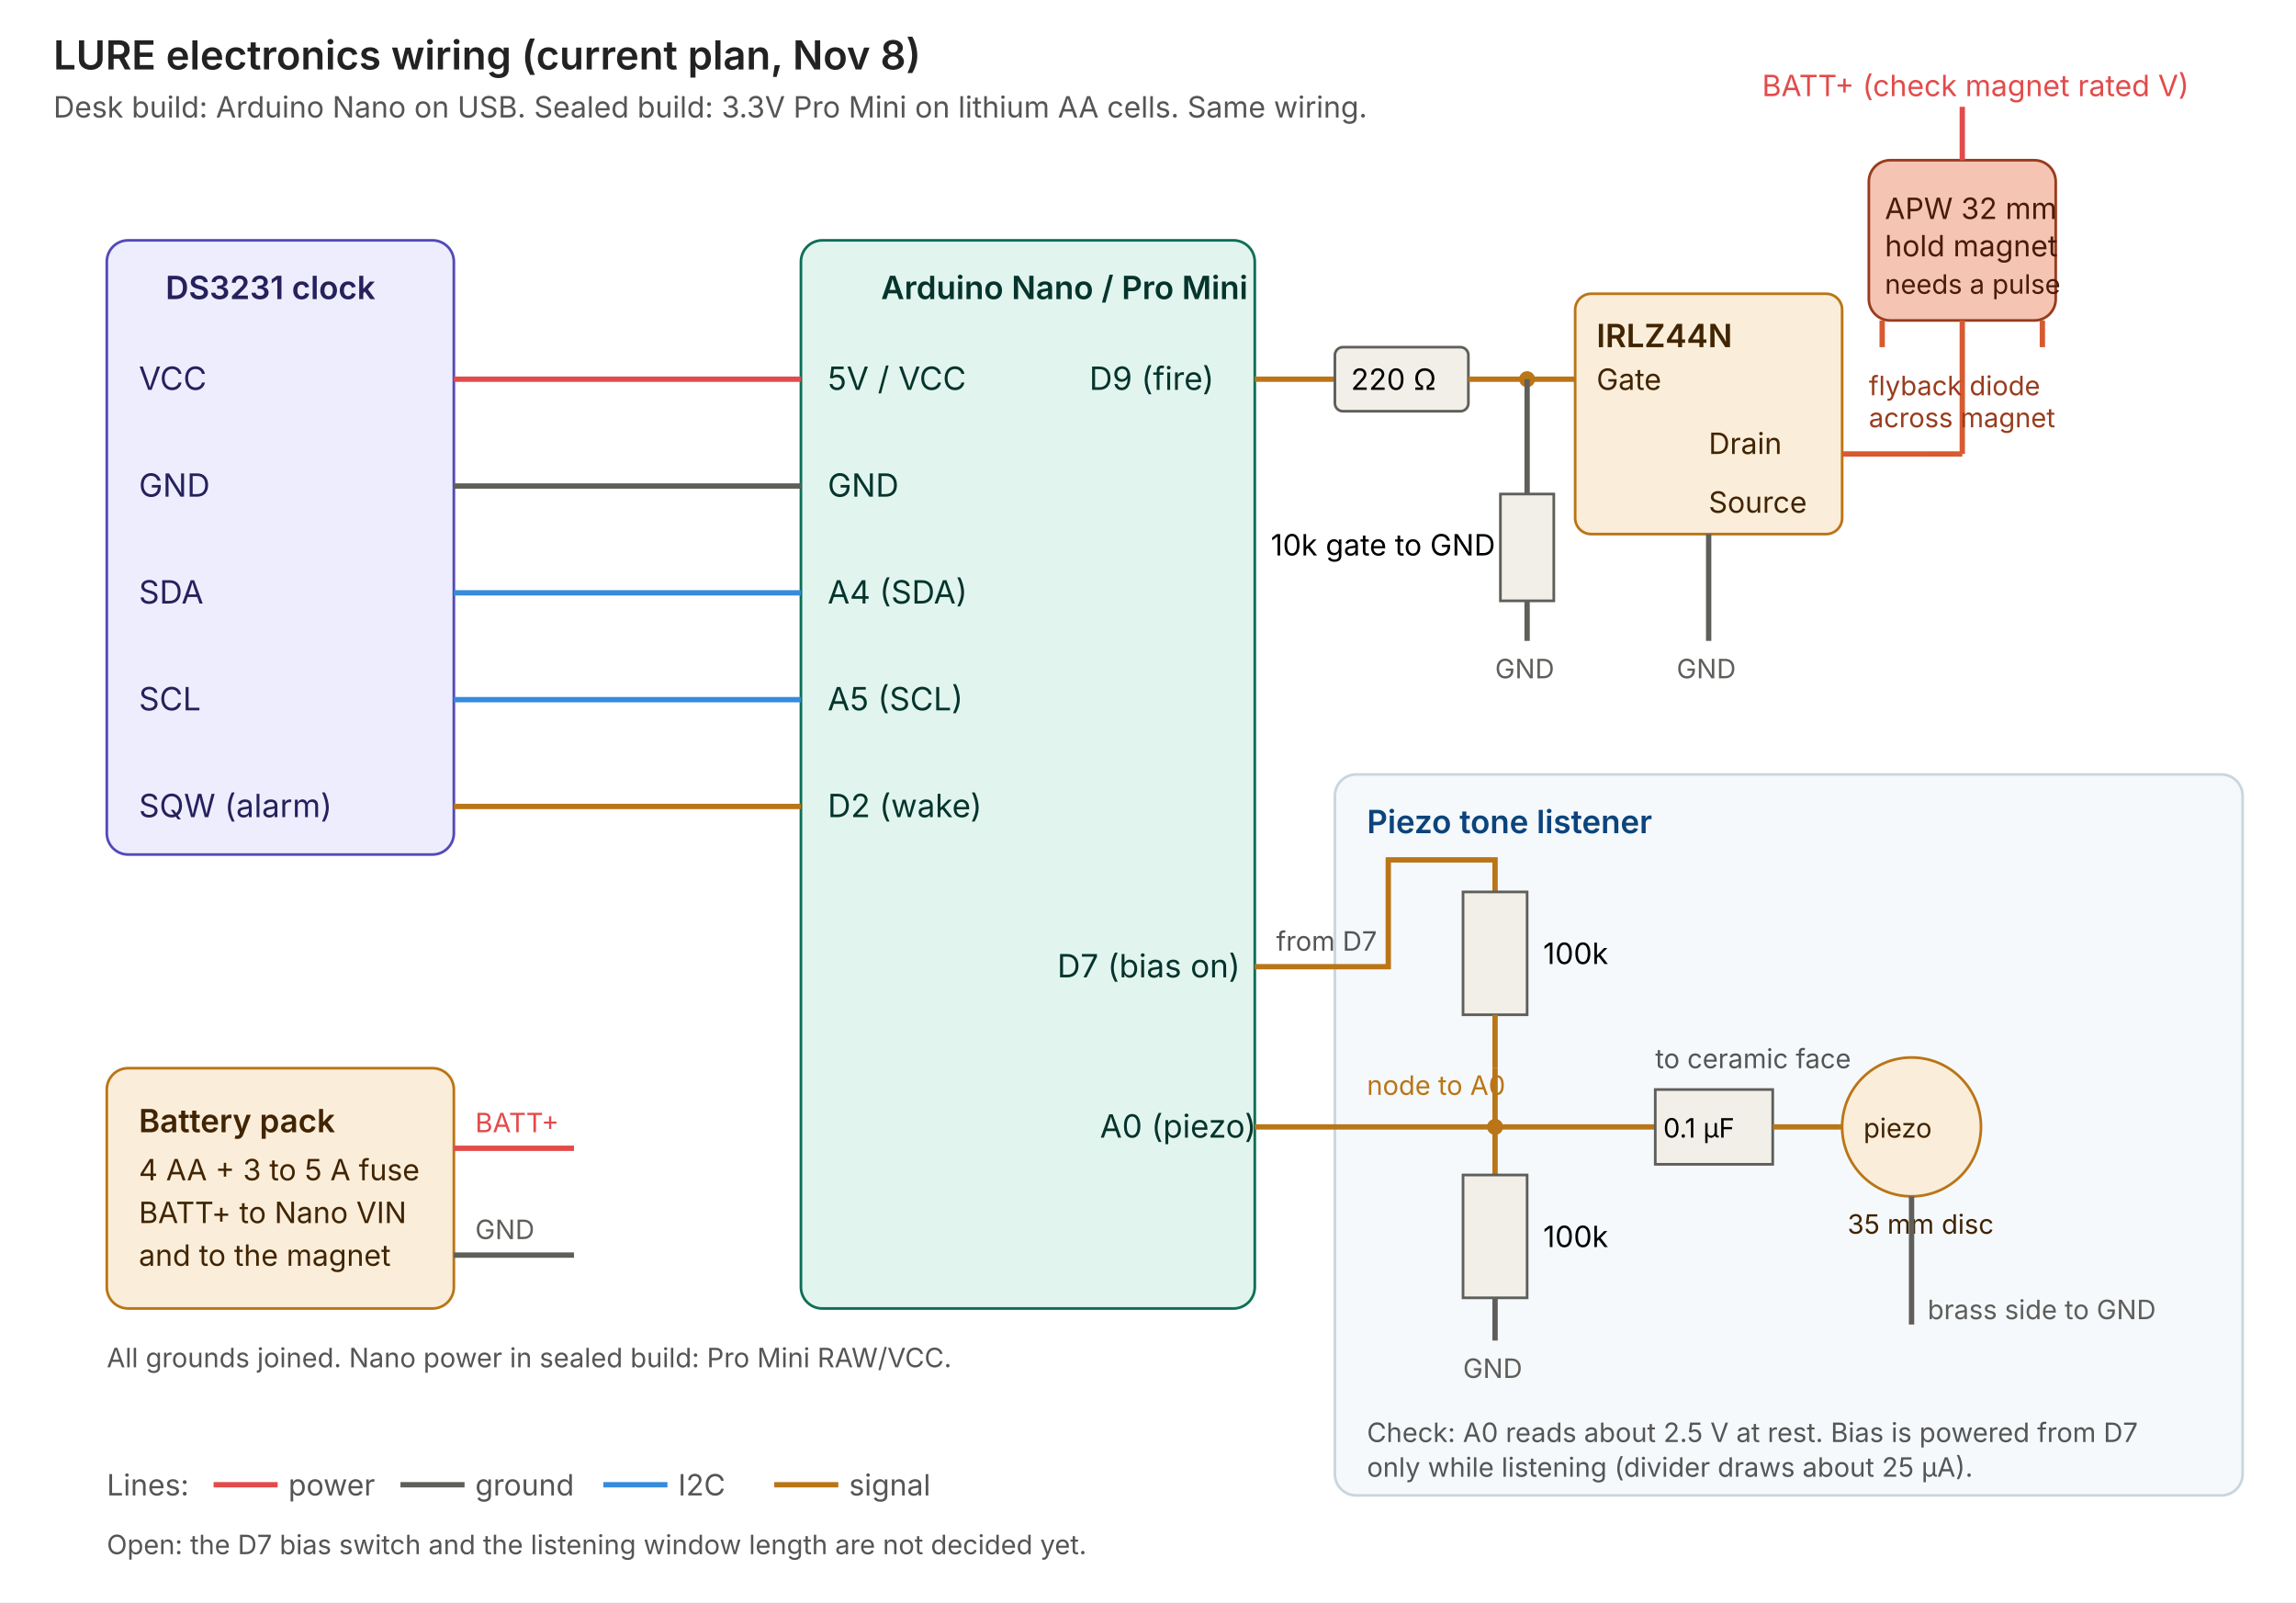
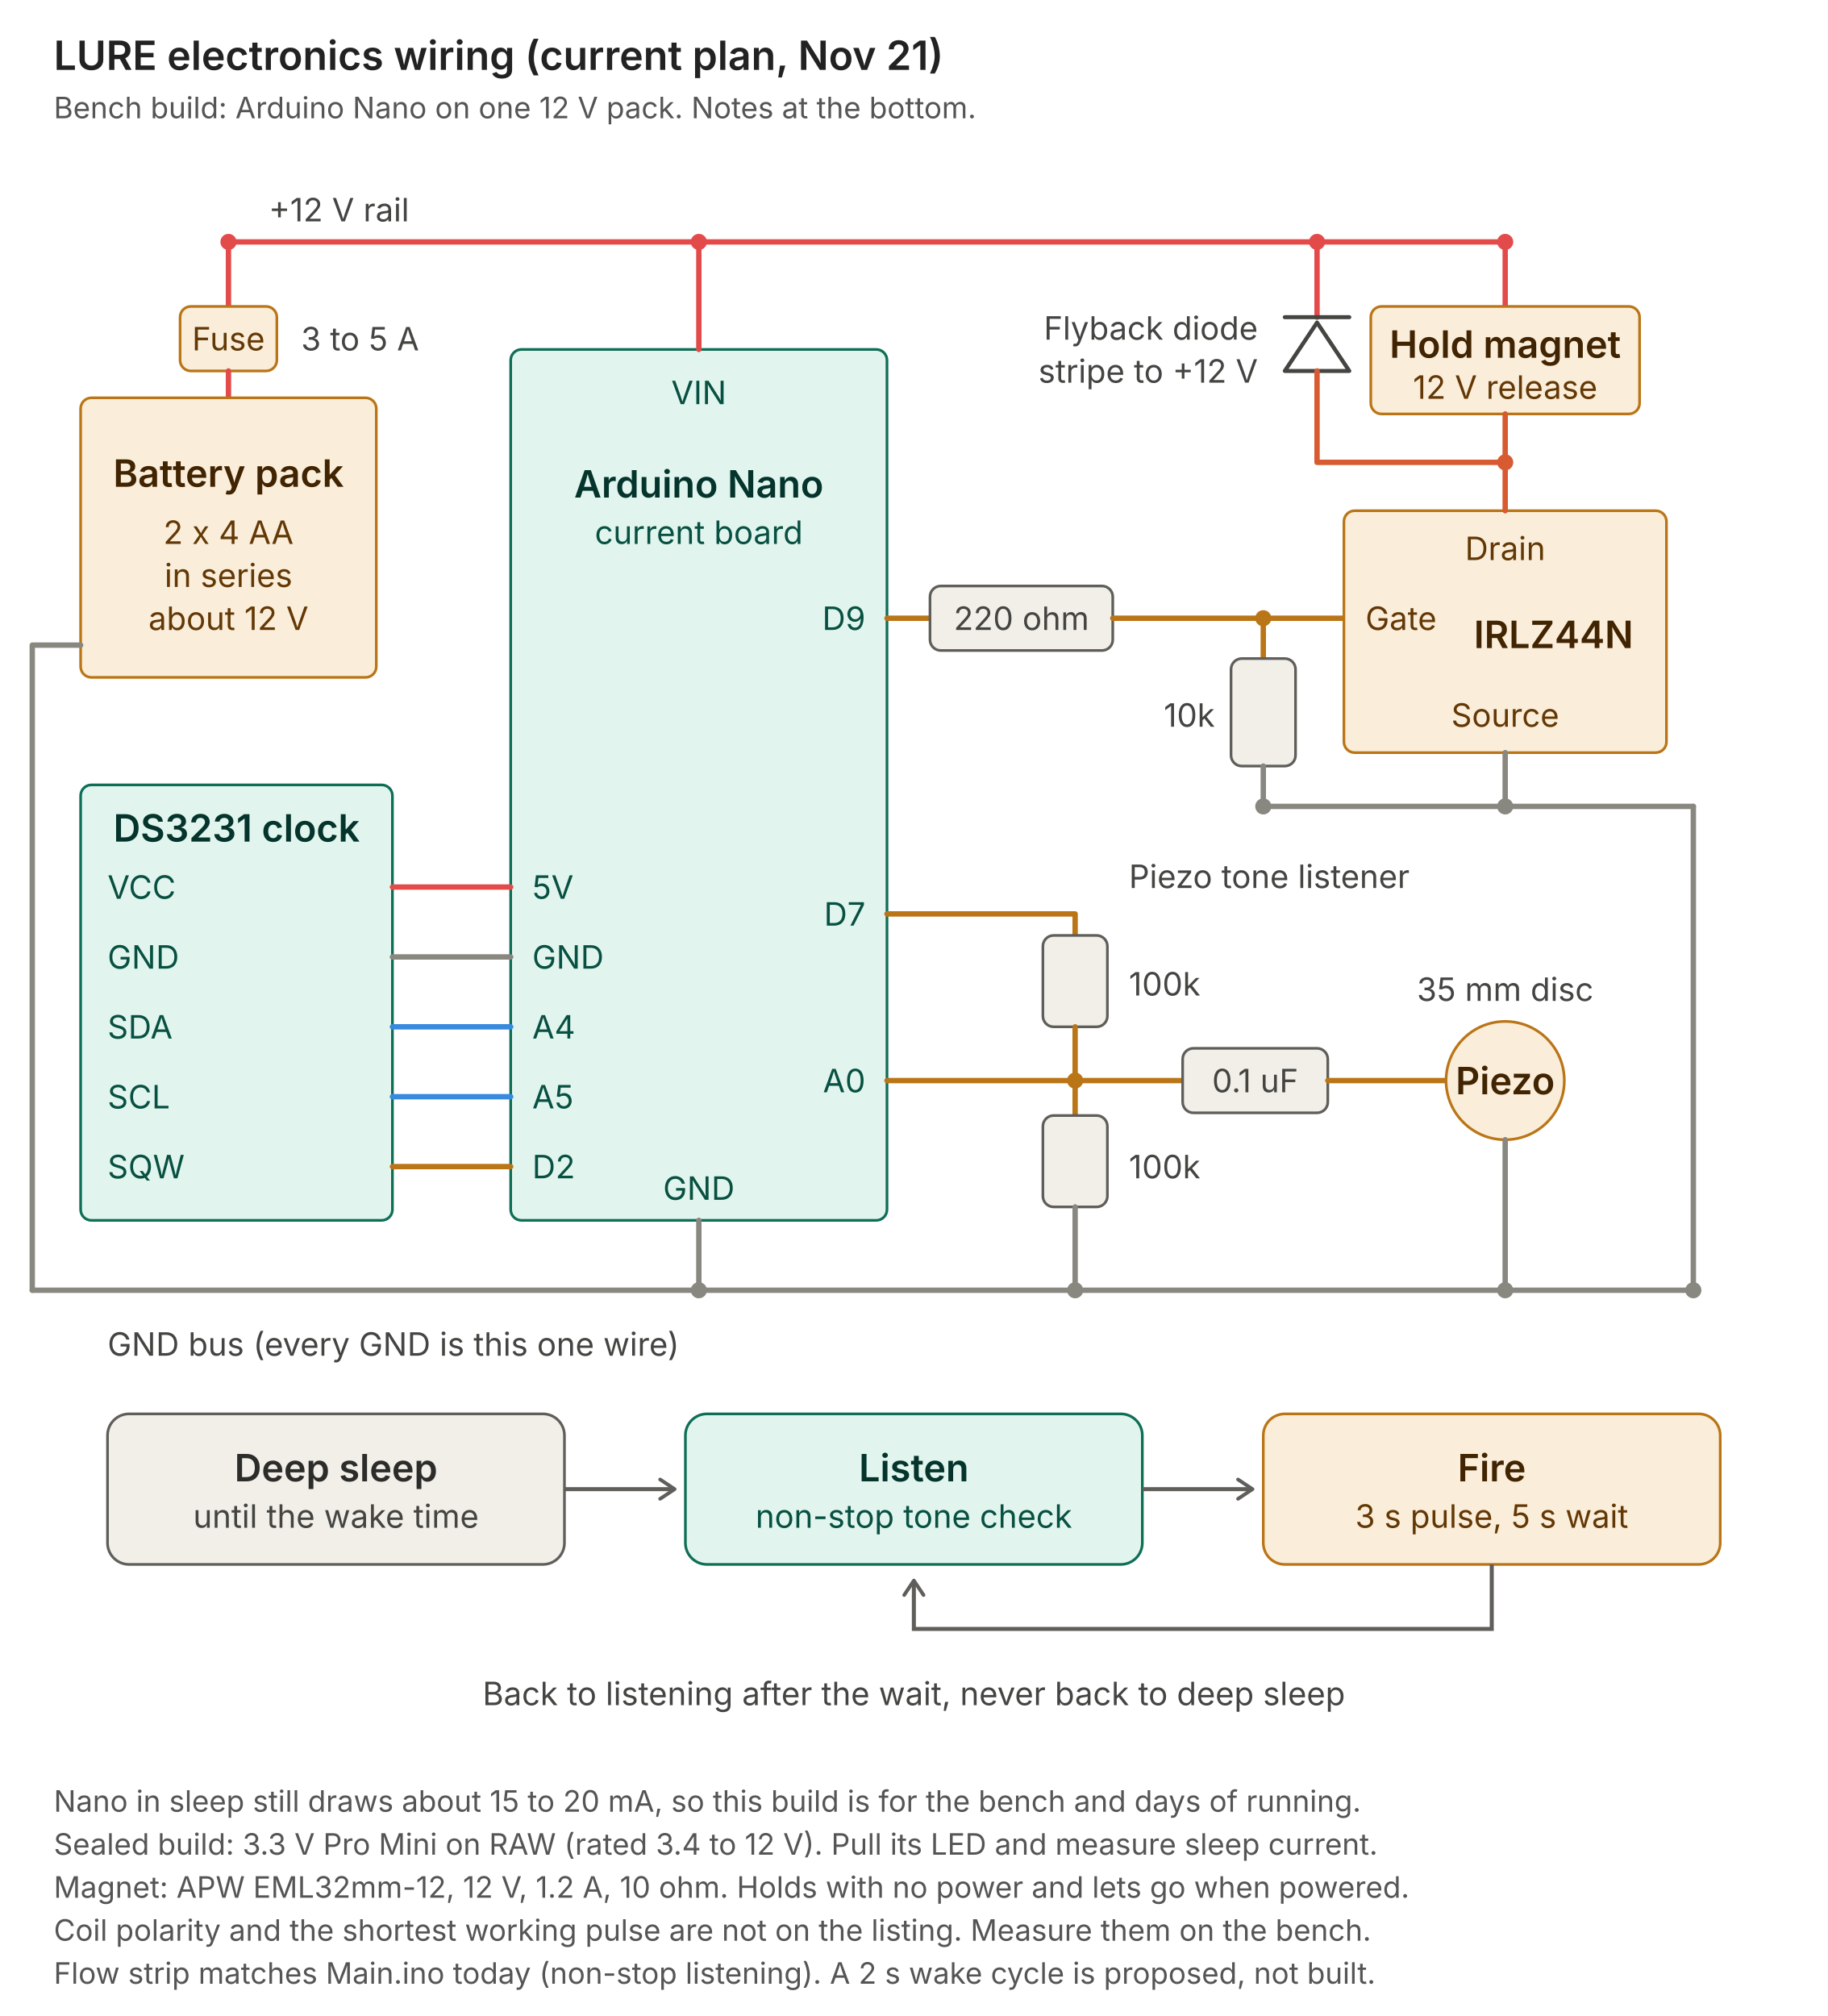
- <svg xmlns="http://www.w3.org/2000/svg" viewBox="0 0 860 600" font-family="system-ui, -apple-system, Segoe UI, sans-serif" font-size="12">
-   <rect width="860" height="600" fill="#ffffff" />
-   <text x="20" y="26" font-size="15" font-weight="600" fill="#222">LURE electronics wiring (current plan, Nov 8)</text>
-   <text x="20" y="44" font-size="11" fill="#555">Desk build: Arduino Nano on USB. Sealed build: 3.3V Pro Mini on lithium AA cells. Same wiring.</text>
-   <rect x="40" y="90" width="130" height="230" rx="8" fill="#eeedfe" stroke="#534ab7" />
-   <text x="62" y="112" font-weight="600" fill="#26215c">DS3231 clock</text>
-   <text x="52" y="146" fill="#26215c">VCC</text>
-   <text x="52" y="186" fill="#26215c">GND</text>
-   <text x="52" y="226" fill="#26215c">SDA</text>
-   <text x="52" y="266" fill="#26215c">SCL</text>
-   <text x="52" y="306" fill="#26215c">SQW (alarm)</text>
-   <rect x="300" y="90" width="170" height="400" rx="8" fill="#e1f5ee" stroke="#0f6e56" />
-   <text x="330" y="112" font-weight="600" fill="#04342c">Arduino Nano / Pro Mini</text>
-   <text x="310" y="146" fill="#04342c">5V / VCC</text>
-   <text x="310" y="186" fill="#04342c">GND</text>
-   <text x="310" y="226" fill="#04342c">A4 (SDA)</text>
-   <text x="310" y="266" fill="#04342c">A5 (SCL)</text>
-   <text x="310" y="306" fill="#04342c">D2 (wake)</text>
-   <text x="408" y="146" fill="#04342c">D9 (fire)</text>
-   <text x="396" y="366" fill="#04342c">D7 (bias on)</text>
-   <text x="412" y="426" fill="#04342c">A0 (piezo)</text>
-   <line x1="170" y1="142" x2="300" y2="142" stroke="#e24b4a" stroke-width="2" />
-   <line x1="170" y1="182" x2="300" y2="182" stroke="#5f5e5a" stroke-width="2" />
-   <line x1="170" y1="222" x2="300" y2="222" stroke="#378add" stroke-width="2" />
-   <line x1="170" y1="262" x2="300" y2="262" stroke="#378add" stroke-width="2" />
-   <line x1="170" y1="302" x2="300" y2="302" stroke="#ba7517" stroke-width="2" />
-   <line x1="470" y1="142" x2="500" y2="142" stroke="#ba7517" stroke-width="2" />
-   <rect x="500" y="130" width="50" height="24" rx="3" fill="#f1efe8" stroke="#5f5e5a" />
-   <text x="506" y="146" font-size="11">220 Ω</text>
-   <line x1="550" y1="142" x2="590" y2="142" stroke="#ba7517" stroke-width="2" />
-   <circle cx="572" cy="142" r="3" fill="#ba7517" />
-   <line x1="572" y1="142" x2="572" y2="185" stroke="#5f5e5a" stroke-width="2" />
-   <rect x="562" y="185" width="20" height="40" fill="#f1efe8" stroke="#5f5e5a" />
-   <text x="476" y="208" font-size="11">10k gate to GND</text>
-   <line x1="572" y1="225" x2="572" y2="240" stroke="#5f5e5a" stroke-width="2" />
-   <text x="560" y="254" font-size="10" fill="#5f5e5a">GND</text>
-   <rect x="590" y="110" width="100" height="90" rx="6" fill="#faeeda" stroke="#ba7517" />
-   <text x="598" y="130" font-weight="600" fill="#412402">IRLZ44N</text>
-   <text x="598" y="146" font-size="11" fill="#412402">Gate</text>
-   <text x="640" y="170" font-size="11" fill="#412402">Drain</text>
-   <text x="640" y="192" font-size="11" fill="#412402">Source</text>
-   <line x1="690" y1="170" x2="720" y2="170" stroke="#d85a30" stroke-width="2" />
-   <rect x="700" y="60" width="70" height="60" rx="8" fill="#f5c4b3" stroke="#993c1d" />
-   <text x="706" y="82" font-size="11" fill="#4a1b0c">APW 32 mm</text>
-   <text x="706" y="96" font-size="11" fill="#4a1b0c">hold magnet</text>
-   <text x="706" y="110" font-size="10" fill="#4a1b0c">needs a pulse</text>
-   <line x1="735" y1="120" x2="735" y2="170" stroke="#d85a30" stroke-width="2" />
-   <line x1="720" y1="170" x2="735" y2="170" stroke="#d85a30" stroke-width="2" />
-   <line x1="735" y1="60" x2="735" y2="40" stroke="#e24b4a" stroke-width="2" />
-   <text x="660" y="36" font-size="11" fill="#e24b4a">BATT+ (check magnet rated V)</text>
-   <line x1="705" y1="120" x2="705" y2="130" stroke="#d85a30" stroke-width="2" />
-   <line x1="765" y1="120" x2="765" y2="130" stroke="#d85a30" stroke-width="2" />
-   <text x="700" y="148" font-size="10" fill="#993c1d">flyback diode</text>
-   <text x="700" y="160" font-size="10" fill="#993c1d">across magnet</text>
-   <line x1="640" y1="200" x2="640" y2="240" stroke="#5f5e5a" stroke-width="2" />
-   <text x="628" y="254" font-size="10" fill="#5f5e5a">GND</text>
-   <rect x="40" y="400" width="130" height="90" rx="8" fill="#faeeda" stroke="#ba7517" />
-   <text x="52" y="424" font-weight="600" fill="#412402">Battery pack</text>
-   <text x="52" y="442" font-size="11" fill="#412402">4 AA + 3 to 5 A fuse</text>
-   <text x="52" y="458" font-size="11" fill="#412402">BATT+ to Nano VIN</text>
-   <text x="52" y="474" font-size="11" fill="#412402">and to the magnet</text>
-   <line x1="170" y1="430" x2="215" y2="430" stroke="#e24b4a" stroke-width="2" />
-   <text x="178" y="424" font-size="10" fill="#e24b4a">BATT+</text>
-   <line x1="170" y1="470" x2="215" y2="470" stroke="#5f5e5a" stroke-width="2" />
-   <text x="178" y="464" font-size="10" fill="#5f5e5a">GND</text>
-   <text x="40" y="512" font-size="10" fill="#555">All grounds joined. Nano power in sealed build: Pro Mini RAW/VCC.</text>
-   <rect x="500" y="290" width="340" height="270" rx="8" fill="#f5f9fc" stroke="#c9d6df" />
-   <text x="512" y="312" font-weight="600" fill="#0c447c">Piezo tone listener</text>
-   <line x1="470" y1="422" x2="560" y2="422" stroke="#ba7517" stroke-width="2" />
-   <path d="M470 362 L520 362 L520 322 L560 322 L560 334" fill="none" stroke="#ba7517" stroke-width="2" />
-   <rect x="548" y="334" width="24" height="46" fill="#f1efe8" stroke="#5f5e5a" />
-   <text x="578" y="361" font-size="11">100k</text>
-   <line x1="560" y1="380" x2="560" y2="400" stroke="#ba7517" stroke-width="2" />
-   <circle cx="560" cy="422" r="3" fill="#ba7517" />
-   <line x1="560" y1="400" x2="560" y2="422" stroke="#ba7517" stroke-width="2" />
-   <line x1="560" y1="422" x2="560" y2="440" stroke="#ba7517" stroke-width="2" />
-   <rect x="548" y="440" width="24" height="46" fill="#f1efe8" stroke="#5f5e5a" />
-   <text x="578" y="467" font-size="11">100k</text>
-   <line x1="560" y1="486" x2="560" y2="502" stroke="#5f5e5a" stroke-width="2" />
-   <text x="548" y="516" font-size="10" fill="#5f5e5a">GND</text>
-   <text x="478" y="356" font-size="10" fill="#555">from D7</text>
-   <line x1="560" y1="422" x2="620" y2="422" stroke="#ba7517" stroke-width="2" />
-   <rect x="620" y="408" width="44" height="28" fill="#f1efe8" stroke="#5f5e5a" />
-   <text x="623" y="426" font-size="10">0.1 µF</text>
-   <line x1="664" y1="422" x2="690" y2="422" stroke="#ba7517" stroke-width="2" />
-   <circle cx="716" cy="422" r="26" fill="#faeeda" stroke="#ba7517" />
-   <text x="698" y="426" font-size="10" fill="#412402">piezo</text>
-   <text x="692" y="462" font-size="10" fill="#412402">35 mm disc</text>
-   <line x1="716" y1="448" x2="716" y2="496" stroke="#5f5e5a" stroke-width="2" />
-   <text x="722" y="494" font-size="10" fill="#5f5e5a">brass side to GND</text>
-   <text x="620" y="400" font-size="10" fill="#555">to ceramic face</text>
-   <text x="512" y="540" font-size="10" fill="#555">Check: A0 reads about 2.5 V at rest. Bias is powered from D7</text>
-   <text x="512" y="553" font-size="10" fill="#555">only while listening (divider draws about 25 µA).</text>
-   <text x="512" y="410" font-size="10" fill="#ba7517">node to A0</text>
-   <text x="40" y="560" font-size="11" fill="#555">Lines:</text>
-   <line x1="80" y1="556" x2="104" y2="556" stroke="#e24b4a" stroke-width="2" />
-   <text x="108" y="560" font-size="11" fill="#555">power</text>
-   <line x1="150" y1="556" x2="174" y2="556" stroke="#5f5e5a" stroke-width="2" />
-   <text x="178" y="560" font-size="11" fill="#555">ground</text>
-   <line x1="226" y1="556" x2="250" y2="556" stroke="#378add" stroke-width="2" />
-   <text x="254" y="560" font-size="11" fill="#555">I2C</text>
-   <line x1="290" y1="556" x2="314" y2="556" stroke="#ba7517" stroke-width="2" />
-   <text x="318" y="560" font-size="11" fill="#555">signal</text>
-   <text x="40" y="582" font-size="10" fill="#555">Open: the D7 bias switch and the listening window length are not decided yet.</text>
+ <svg xmlns="http://www.w3.org/2000/svg" viewBox="0 0 680 750" font-family="system-ui, -apple-system, Segoe UI, sans-serif" font-size="12">
+   <defs>
+     <marker id="lure-arrow" viewBox="0 0 10 10" refX="8" refY="5" markerWidth="6" markerHeight="6" orient="auto-start-reverse">
+       <path d="M2 1L8 5L2 9" fill="none" stroke="context-stroke" stroke-width="1.5" stroke-linecap="round" stroke-linejoin="round" />
+     </marker>
+   </defs>
+   <rect width="680" height="750" fill="#ffffff" />
+   <text x="20" y="26" font-size="15" font-weight="600" fill="#222">LURE electronics wiring (current plan, Nov 21)</text>
+   <text x="20" y="44" font-size="11" fill="#555">Bench build: Arduino Nano on one 12 V pack. Notes at the bottom.</text>
+   <g transform="translate(0,30)">
+     <text x="100" y="48" font-size="12" font-weight="400" fill="#444441" text-anchor="start" dominant-baseline="central">+12 V rail</text>
+     <line x1="85" y1="60" x2="560" y2="60" stroke="#e24b4a" stroke-width="2" stroke-linecap="round" />
+     <circle cx="85" cy="60" r="3" fill="#e24b4a" />
+     <circle cx="260" cy="60" r="3" fill="#e24b4a" />
+     <circle cx="490" cy="60" r="3" fill="#e24b4a" />
+     <circle cx="560" cy="60" r="3" fill="#e24b4a" />
+     <line x1="85" y1="60" x2="85" y2="84" stroke="#e24b4a" stroke-width="2" stroke-linecap="round" />
+     <rect x="67" y="84" width="36" height="24" rx="4" fill="#faeeda" stroke="#ba7517" />
+     <text x="85" y="96" font-size="12" font-weight="400" fill="#633806" text-anchor="middle" dominant-baseline="central">Fuse</text>
+     <text x="112" y="96" font-size="12" font-weight="400" fill="#444441" text-anchor="start" dominant-baseline="central">3 to 5 A</text>
+     <line x1="85" y1="108" x2="85" y2="118" stroke="#e24b4a" stroke-width="2" stroke-linecap="round" />
+     <rect x="30" y="118" width="110" height="104" rx="4" fill="#faeeda" stroke="#ba7517" />
+     <text x="85" y="146" font-size="14" font-weight="600" fill="#412402" text-anchor="middle" dominant-baseline="central">Battery pack</text>
+     <text x="85" y="168" font-size="12" font-weight="400" fill="#633806" text-anchor="middle" dominant-baseline="central">2 x 4 AA</text>
+     <text x="85" y="184" font-size="12" font-weight="400" fill="#633806" text-anchor="middle" dominant-baseline="central">in series</text>
+     <text x="85" y="200" font-size="12" font-weight="400" fill="#633806" text-anchor="middle" dominant-baseline="central">about 12 V</text>
+     <path d="M30 210 L12 210 L12 450" fill="none" stroke="#888780" stroke-width="2" stroke-linecap="round" stroke-linejoin="round" />
+     <line x1="12" y1="450" x2="630" y2="450" stroke="#888780" stroke-width="2" stroke-linecap="round" />
+     <text x="40" y="470" font-size="12" font-weight="400" fill="#444441" text-anchor="start" dominant-baseline="central">GND bus (every GND is this one wire)</text>
+     <rect x="30" y="262" width="116" height="162" rx="4" fill="#e1f5ee" stroke="#0f6e56" />
+     <text x="88" y="278" font-size="14" font-weight="600" fill="#04342c" text-anchor="middle" dominant-baseline="central">DS3231 clock</text>
+     <text x="40" y="300" font-size="12" font-weight="400" fill="#085041" text-anchor="start" dominant-baseline="central">VCC</text>
+     <text x="40" y="326" font-size="12" font-weight="400" fill="#085041" text-anchor="start" dominant-baseline="central">GND</text>
+     <text x="40" y="352" font-size="12" font-weight="400" fill="#085041" text-anchor="start" dominant-baseline="central">SDA</text>
+     <text x="40" y="378" font-size="12" font-weight="400" fill="#085041" text-anchor="start" dominant-baseline="central">SCL</text>
+     <text x="40" y="404" font-size="12" font-weight="400" fill="#085041" text-anchor="start" dominant-baseline="central">SQW</text>
+     <rect x="190" y="100" width="140" height="324" rx="4" fill="#e1f5ee" stroke="#0f6e56" />
+     <text x="260" y="116" font-size="12" font-weight="400" fill="#085041" text-anchor="middle" dominant-baseline="central">VIN</text>
+     <text x="260" y="150" font-size="14" font-weight="600" fill="#04342c" text-anchor="middle" dominant-baseline="central">Arduino Nano</text>
+     <text x="260" y="168" font-size="12" font-weight="400" fill="#085041" text-anchor="middle" dominant-baseline="central">current board</text>
+     <text x="322" y="200" font-size="12" font-weight="400" fill="#085041" text-anchor="end" dominant-baseline="central">D9</text>
+     <text x="198" y="300" font-size="12" font-weight="400" fill="#085041" text-anchor="start" dominant-baseline="central">5V</text>
+     <text x="198" y="326" font-size="12" font-weight="400" fill="#085041" text-anchor="start" dominant-baseline="central">GND</text>
+     <text x="198" y="352" font-size="12" font-weight="400" fill="#085041" text-anchor="start" dominant-baseline="central">A4</text>
+     <text x="198" y="378" font-size="12" font-weight="400" fill="#085041" text-anchor="start" dominant-baseline="central">A5</text>
+     <text x="198" y="404" font-size="12" font-weight="400" fill="#085041" text-anchor="start" dominant-baseline="central">D2</text>
+     <text x="322" y="310" font-size="12" font-weight="400" fill="#085041" text-anchor="end" dominant-baseline="central">D7</text>
+     <text x="322" y="372" font-size="12" font-weight="400" fill="#085041" text-anchor="end" dominant-baseline="central">A0</text>
+     <text x="260" y="412" font-size="12" font-weight="400" fill="#085041" text-anchor="middle" dominant-baseline="central">GND</text>
+     <line x1="260" y1="60" x2="260" y2="100" stroke="#e24b4a" stroke-width="2" stroke-linecap="round" />
+     <line x1="260" y1="424" x2="260" y2="450" stroke="#888780" stroke-width="2" stroke-linecap="round" />
+     <circle cx="260" cy="450" r="3" fill="#888780" />
+     <line x1="146" y1="300" x2="190" y2="300" stroke="#e24b4a" stroke-width="2" stroke-linecap="round" />
+     <line x1="146" y1="326" x2="190" y2="326" stroke="#888780" stroke-width="2" stroke-linecap="round" />
+     <line x1="146" y1="352" x2="190" y2="352" stroke="#378add" stroke-width="2" stroke-linecap="round" />
+     <line x1="146" y1="378" x2="190" y2="378" stroke="#378add" stroke-width="2" stroke-linecap="round" />
+     <line x1="146" y1="404" x2="190" y2="404" stroke="#ba7517" stroke-width="2" stroke-linecap="round" />
+     <line x1="330" y1="200" x2="346" y2="200" stroke="#ba7517" stroke-width="2" stroke-linecap="round" />
+     <rect x="346" y="188" width="68" height="24" rx="4" fill="#f1efe8" stroke="#5f5e5a" />
+     <text x="380" y="200" font-size="12" font-weight="400" fill="#444441" text-anchor="middle" dominant-baseline="central">220 ohm</text>
+     <line x1="414" y1="200" x2="500" y2="200" stroke="#ba7517" stroke-width="2" stroke-linecap="round" />
+     <circle cx="470" cy="200" r="3" fill="#ba7517" />
+     <line x1="470" y1="200" x2="470" y2="215" stroke="#ba7517" stroke-width="2" stroke-linecap="round" />
+     <rect x="458" y="215" width="24" height="40" rx="4" fill="#f1efe8" stroke="#5f5e5a" />
+     <text x="452" y="236" font-size="12" font-weight="400" fill="#444441" text-anchor="end" dominant-baseline="central">10k</text>
+     <line x1="470" y1="255" x2="470" y2="270" stroke="#888780" stroke-width="2" stroke-linecap="round" />
+     <line x1="470" y1="270" x2="630" y2="270" stroke="#888780" stroke-width="2" stroke-linecap="round" />
+     <circle cx="470" cy="270" r="3" fill="#888780" />
+     <circle cx="560" cy="270" r="3" fill="#888780" />
+     <line x1="630" y1="270" x2="630" y2="450" stroke="#888780" stroke-width="2" stroke-linecap="round" />
+     <circle cx="630" cy="450" r="3" fill="#888780" />
+     <rect x="500" y="160" width="120" height="90" rx="4" fill="#faeeda" stroke="#ba7517" />
+     <text x="560" y="174" font-size="12" font-weight="400" fill="#633806" text-anchor="middle" dominant-baseline="central">Drain</text>
+     <text x="508" y="200" font-size="12" font-weight="400" fill="#633806" text-anchor="start" dominant-baseline="central">Gate</text>
+     <text x="578" y="206" font-size="14" font-weight="600" fill="#412402" text-anchor="middle" dominant-baseline="central">IRLZ44N</text>
+     <text x="560" y="236" font-size="12" font-weight="400" fill="#633806" text-anchor="middle" dominant-baseline="central">Source</text>
+     <line x1="560" y1="250" x2="560" y2="270" stroke="#888780" stroke-width="2" stroke-linecap="round" />
+     <line x1="560" y1="60" x2="560" y2="84" stroke="#e24b4a" stroke-width="2" stroke-linecap="round" />
+     <rect x="510" y="84" width="100" height="40" rx="4" fill="#faeeda" stroke="#ba7517" />
+     <text x="560" y="98" font-size="14" font-weight="600" fill="#412402" text-anchor="middle" dominant-baseline="central">Hold magnet</text>
+     <text x="560" y="114" font-size="12" font-weight="400" fill="#633806" text-anchor="middle" dominant-baseline="central">12 V release</text>
+     <line x1="560" y1="124" x2="560" y2="160" stroke="#d85a30" stroke-width="2" stroke-linecap="round" />
+     <line x1="490" y1="60" x2="490" y2="88" stroke="#e24b4a" stroke-width="2" stroke-linecap="round" />
+     <line x1="478" y1="88" x2="502" y2="88" stroke="#444441" stroke-width="1.5" stroke-linecap="round" />
+     <polygon points="478,108 502,108 490,90" fill="none" stroke="#444441" stroke-width="1.5" stroke-linejoin="round" />
+     <path d="M490 108 L490 142 L560 142" fill="none" stroke="#d85a30" stroke-width="2" stroke-linecap="round" stroke-linejoin="round" />
+     <circle cx="560" cy="142" r="3" fill="#d85a30" />
+     <text x="468" y="92" font-size="12" font-weight="400" fill="#444441" text-anchor="end" dominant-baseline="central">Flyback diode</text>
+     <text x="468" y="108" font-size="12" font-weight="400" fill="#444441" text-anchor="end" dominant-baseline="central">stripe to +12 V</text>
+     <text x="420" y="296" font-size="12" font-weight="400" fill="#444441" text-anchor="start" dominant-baseline="central">Piezo tone listener</text>
+     <path d="M330 310 L400 310 L400 318" fill="none" stroke="#ba7517" stroke-width="2" stroke-linecap="round" stroke-linejoin="round" />
+     <rect x="388" y="318" width="24" height="34" rx="4" fill="#f1efe8" stroke="#5f5e5a" />
+     <text x="420" y="336" font-size="12" font-weight="400" fill="#444441" text-anchor="start" dominant-baseline="central">100k</text>
+     <line x1="400" y1="352" x2="400" y2="385" stroke="#ba7517" stroke-width="2" stroke-linecap="round" />
+     <rect x="388" y="385" width="24" height="34" rx="4" fill="#f1efe8" stroke="#5f5e5a" />
+     <text x="420" y="404" font-size="12" font-weight="400" fill="#444441" text-anchor="start" dominant-baseline="central">100k</text>
+     <line x1="400" y1="419" x2="400" y2="450" stroke="#888780" stroke-width="2" stroke-linecap="round" />
+     <circle cx="400" cy="450" r="3" fill="#888780" />
+     <line x1="330" y1="372" x2="440" y2="372" stroke="#ba7517" stroke-width="2" stroke-linecap="round" />
+     <circle cx="400" cy="372" r="3" fill="#ba7517" />
+     <rect x="440" y="360" width="54" height="24" rx="4" fill="#f1efe8" stroke="#5f5e5a" />
+     <text x="467" y="372" font-size="12" font-weight="400" fill="#444441" text-anchor="middle" dominant-baseline="central">0.1 uF</text>
+     <line x1="494" y1="372" x2="538" y2="372" stroke="#ba7517" stroke-width="2" stroke-linecap="round" />
+     <circle cx="560" cy="372" r="22" fill="#faeeda" stroke="#ba7517" />
+     <text x="560" y="372" font-size="14" font-weight="600" fill="#412402" text-anchor="middle" dominant-baseline="central">Piezo</text>
+     <text x="560" y="338" font-size="12" font-weight="400" fill="#444441" text-anchor="middle" dominant-baseline="central">35 mm disc</text>
+     <line x1="560" y1="394" x2="560" y2="450" stroke="#888780" stroke-width="2" stroke-linecap="round" />
+     <circle cx="560" cy="450" r="3" fill="#888780" />
+     <rect x="40" y="496" width="170" height="56" rx="8" fill="#f1efe8" stroke="#5f5e5a" />
+     <text x="125" y="516" font-size="14" font-weight="600" fill="#2c2c2a" text-anchor="middle" dominant-baseline="central">Deep sleep</text>
+     <text x="125" y="534" font-size="12" font-weight="400" fill="#444441" text-anchor="middle" dominant-baseline="central">until the wake time</text>
+     <rect x="255" y="496" width="170" height="56" rx="8" fill="#e1f5ee" stroke="#0f6e56" />
+     <text x="340" y="516" font-size="14" font-weight="600" fill="#04342c" text-anchor="middle" dominant-baseline="central">Listen</text>
+     <text x="340" y="534" font-size="12" font-weight="400" fill="#085041" text-anchor="middle" dominant-baseline="central">non-stop tone check</text>
+     <rect x="470" y="496" width="170" height="56" rx="8" fill="#faeeda" stroke="#ba7517" />
+     <text x="555" y="516" font-size="14" font-weight="600" fill="#412402" text-anchor="middle" dominant-baseline="central">Fire</text>
+     <text x="555" y="534" font-size="12" font-weight="400" fill="#633806" text-anchor="middle" dominant-baseline="central">3 s pulse, 5 s wait</text>
+     <line x1="210" y1="524" x2="251" y2="524" stroke="#5f5e5a" stroke-width="1.5" marker-end="url(#lure-arrow)" />
+     <line x1="425" y1="524" x2="466" y2="524" stroke="#5f5e5a" stroke-width="1.5" marker-end="url(#lure-arrow)" />
+     <path d="M555 552 L555 576 L340 576 L340 558" fill="none" stroke="#5f5e5a" stroke-width="1.5" marker-end="url(#lure-arrow)" />
+     <text x="340" y="600" font-size="12" font-weight="400" fill="#444441" text-anchor="middle" dominant-baseline="central">Back to listening after the wait, never back to deep sleep</text>
+     <text x="20" y="640" font-size="11" font-weight="400" fill="#555555" text-anchor="start" dominant-baseline="central">Nano in sleep still draws about 15 to 20 mA, so this build is for the bench and days of running.</text>
+     <text x="20" y="656" font-size="11" font-weight="400" fill="#555555" text-anchor="start" dominant-baseline="central">Sealed build: 3.3 V Pro Mini on RAW (rated 3.4 to 12 V). Pull its LED and measure sleep current.</text>
+     <text x="20" y="672" font-size="11" font-weight="400" fill="#555555" text-anchor="start" dominant-baseline="central">Magnet: APW EML32mm-12, 12 V, 1.2 A, 10 ohm. Holds with no power and lets go when powered.</text>
+     <text x="20" y="688" font-size="11" font-weight="400" fill="#555555" text-anchor="start" dominant-baseline="central">Coil polarity and the shortest working pulse are not on the listing. Measure them on the bench.</text>
+     <text x="20" y="704" font-size="11" font-weight="400" fill="#555555" text-anchor="start" dominant-baseline="central">Flow strip matches Main.ino today (non-stop listening). A 2 s wake cycle is proposed, not built.</text>
+   </g>
</svg>
